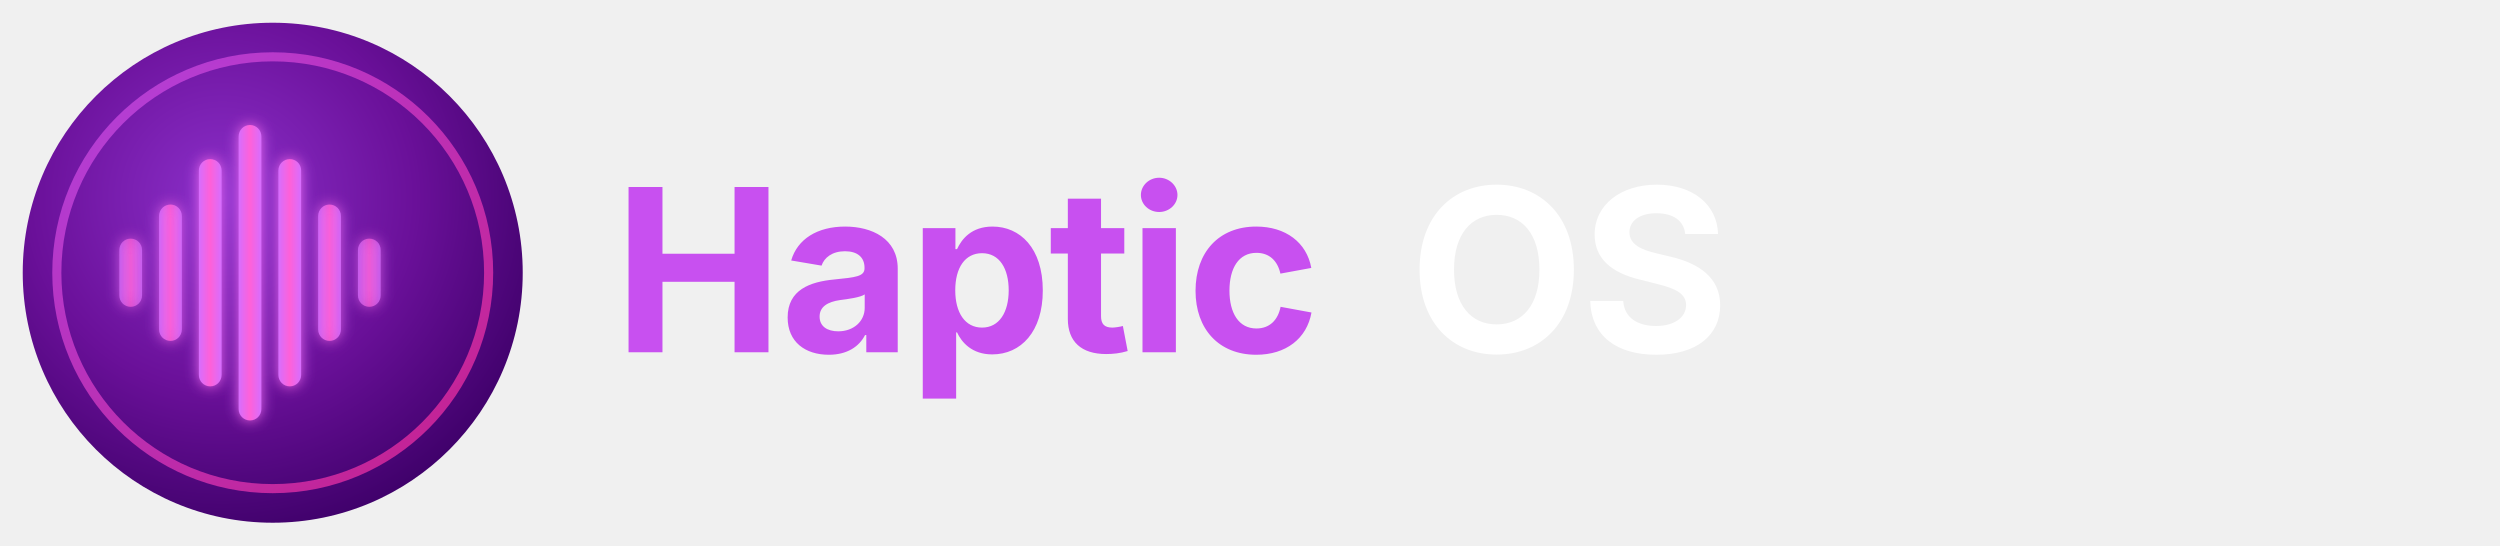
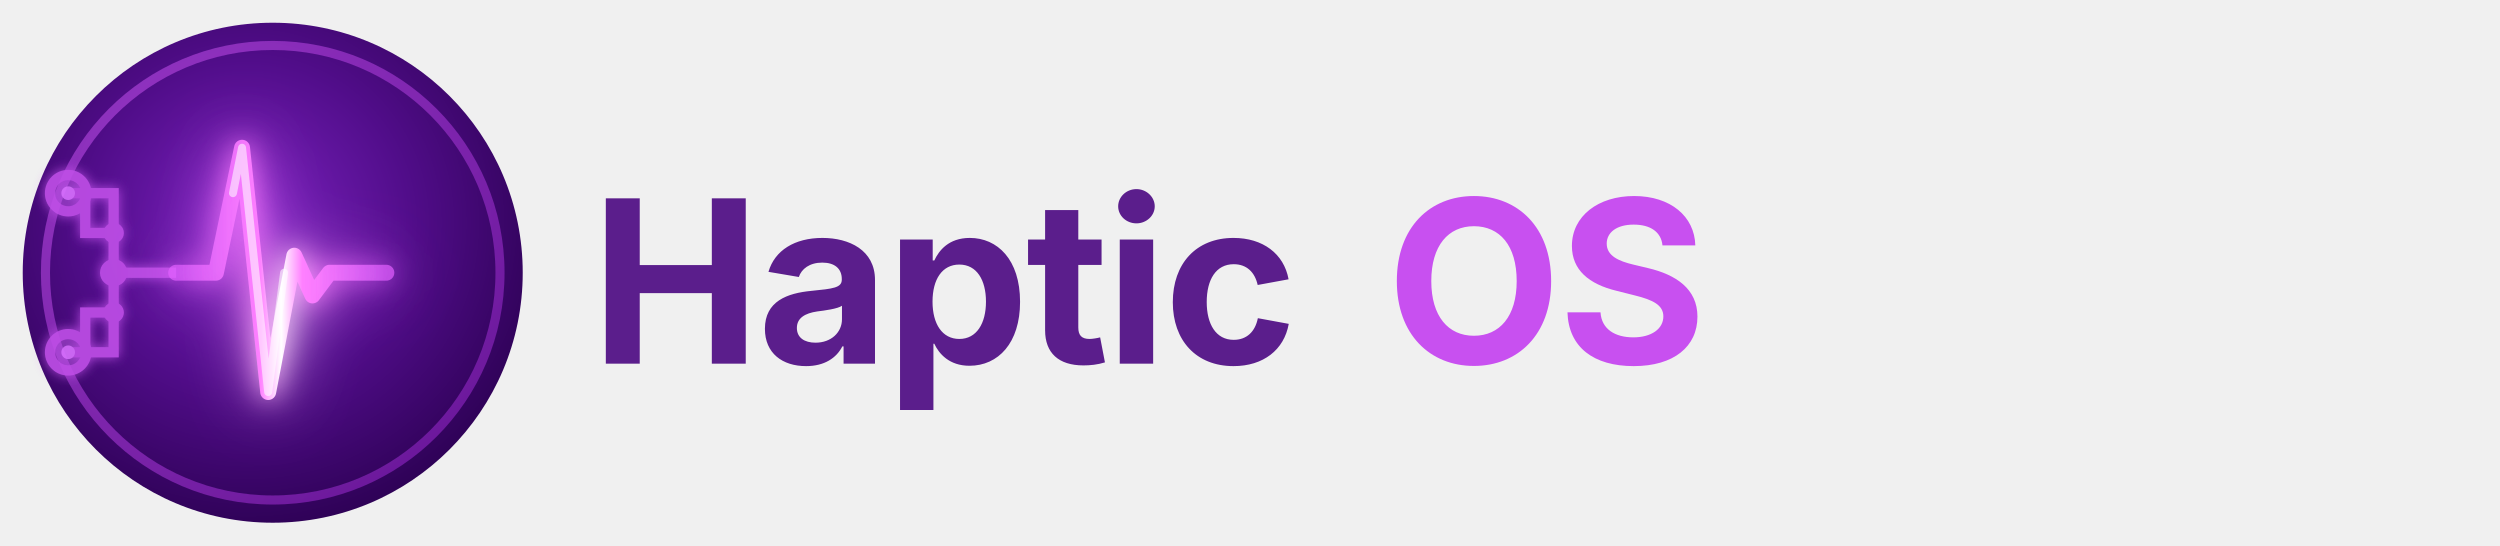
<svg xmlns="http://www.w3.org/2000/svg" viewBox="0 0 220 48" fill="none">
  <defs>
-     <radialGradient id="bgGrad" cx="40%" cy="35%" r="70%">
-       <stop offset="0%" stop-color="#8B2FC9" />
-       <stop offset="55%" stop-color="#6A1099" />
-       <stop offset="100%" stop-color="#3D0068" />
+     <radialGradient id="bgGrad" cx="45%" cy="40%" r="65%">
+       <stop offset="0%" stop-color="#7B22C0" />
+       <stop offset="50%" stop-color="#510D8A" />
+       <stop offset="100%" stop-color="#2A0050" />
    </radialGradient>
    <linearGradient id="ringGrad" x1="0%" y1="0%" x2="100%" y2="100%">
-       <stop offset="0%" stop-color="#C850F0" />
-       <stop offset="100%" stop-color="#FF2D9A" />
+       <stop offset="0%" stop-color="#C050E8" />
+       <stop offset="100%" stop-color="#8B20C0" />
    </linearGradient>
-     <linearGradient id="waveGrad" x1="0%" y1="0%" x2="100%" y2="0%">
-       <stop offset="0%" stop-color="#D66EFF" />
-       <stop offset="50%" stop-color="#FF61D8" />
-       <stop offset="100%" stop-color="#D66EFF" />
-     </linearGradient>
-     <filter id="glow">
-       <feGaussianBlur stdDeviation="0.6" result="coloredBlur" />
+     <filter id="waveGlow" x="-40%" y="-120%" width="180%" height="340%">
+       <feGaussianBlur stdDeviation="1.2" result="blur1" />
+       <feGaussianBlur stdDeviation="2.5" result="blur2" />
      <feMerge>
-         <feMergeNode in="coloredBlur" />
+         <feMergeNode in="blur2" />
+         <feMergeNode in="blur1" />
        <feMergeNode in="SourceGraphic" />
      </feMerge>
    </filter>
+     <filter id="traceGlow" x="-20%" y="-20%" width="140%" height="140%">
+       <feGaussianBlur stdDeviation="0.5" result="blur" />
+       <feMerge>
+         <feMergeNode in="blur" />
+         <feMergeNode in="SourceGraphic" />
+       </feMerge>
+     </filter>
+     <linearGradient id="waveGrad" x1="0%" y1="0%" x2="100%" y2="0%">
+       <stop offset="0%" stop-color="#E060FF" stop-opacity="0.7" />
+       <stop offset="40%" stop-color="#FF80FF" />
+       <stop offset="50%" stop-color="#FFFFFF" />
+       <stop offset="60%" stop-color="#FF80FF" />
+       <stop offset="100%" stop-color="#E060FF" stop-opacity="0.7" />
+     </linearGradient>
  </defs>
  <circle cx="24" cy="24" r="22" fill="url(#bgGrad)" />
-   <circle cx="24" cy="24" r="19" stroke="url(#ringGrad)" stroke-width="0.8" fill="none" opacity="0.7" />
-   <g filter="url(#glow)">
-     <rect x="10.5" y="21" width="2" height="6" rx="1" fill="url(#waveGrad)" opacity="0.7" />
-     <rect x="14" y="18" width="2" height="12" rx="1" fill="url(#waveGrad)" opacity="0.85" />
-     <rect x="17.5" y="14" width="2" height="20" rx="1" fill="url(#waveGrad)" />
-     <rect x="21" y="11" width="2" height="26" rx="1" fill="url(#waveGrad)" />
-     <rect x="24.5" y="14" width="2" height="20" rx="1" fill="url(#waveGrad)" />
-     <rect x="28" y="18" width="2" height="12" rx="1" fill="url(#waveGrad)" opacity="0.85" />
-     <rect x="31.5" y="21" width="2" height="6" rx="1" fill="url(#waveGrad)" opacity="0.7" />
+   <circle cx="24" cy="24" r="20" stroke="url(#ringGrad)" stroke-width="0.8" fill="none" opacity="0.6" />
+   <g filter="url(#traceGlow)" stroke="#C050E8" stroke-width="0.9" fill="none" opacity="0.9">
+     <line x1="15.5" y1="24" x2="10" y2="24" />
+     <circle cx="10" cy="24" r="1.2" fill="#C050E8" stroke="none" />
+     <polyline points="10,24 10,17 6,17" />
+     <circle cx="6" cy="17" r="1.6" fill="none" stroke="#C050E8" stroke-width="0.9" />
+     <circle cx="6" cy="17" r="0.6" fill="#D870FF" stroke="none" />
+     <polyline points="10,20.5 7.5,20.5 7.5,17" />
+     <circle cx="10" cy="20.5" r="0.9" fill="#C050E8" stroke="none" />
+     <polyline points="10,24 10,31 6,31" />
+     <circle cx="6" cy="31" r="1.6" fill="none" stroke="#C050E8" stroke-width="0.9" />
+     <circle cx="6" cy="31" r="0.6" fill="#D870FF" stroke="none" />
+     <polyline points="10,27.5 7.5,27.5 7.5,31" />
+     <circle cx="10" cy="27.5" r="0.9" fill="#C050E8" stroke="none" />
  </g>
-   <text x="54" y="31" font-family="system-ui, -apple-system, sans-serif" font-size="20" font-weight="700" letter-spacing="-0.3" fill="#C850F0">Haptic</text>
-   <text x="124" y="31" font-family="system-ui, -apple-system, sans-serif" font-size="20" font-weight="700" letter-spacing="-0.3" fill="#FFFFFF">OS</text>
+   <g filter="url(#waveGlow)">
+     <polyline points="15.5,24 19,24 21.3,13 23.6,34.5 25.9,22.5 27.5,26 29,24 34,24" stroke="url(#waveGrad)" stroke-width="1.4" fill="none" stroke-linecap="round" stroke-linejoin="round" />
+   </g>
+   <g opacity="0.55">
+     <polyline points="20.5,17 21.3,13 23.6,34.5 25,24" stroke="#FFFFFF" stroke-width="0.7" fill="none" stroke-linecap="round" stroke-linejoin="round" />
+   </g>
+   <text x="52" y="32" font-family="system-ui, -apple-system, sans-serif" font-size="20" font-weight="700" letter-spacing="-0.3" fill="#5B1E8C">Haptic</text>
+   <text x="122" y="32" font-family="system-ui, -apple-system, sans-serif" font-size="20" font-weight="700" letter-spacing="-0.3" fill="#C850F0">OS</text>
</svg>
